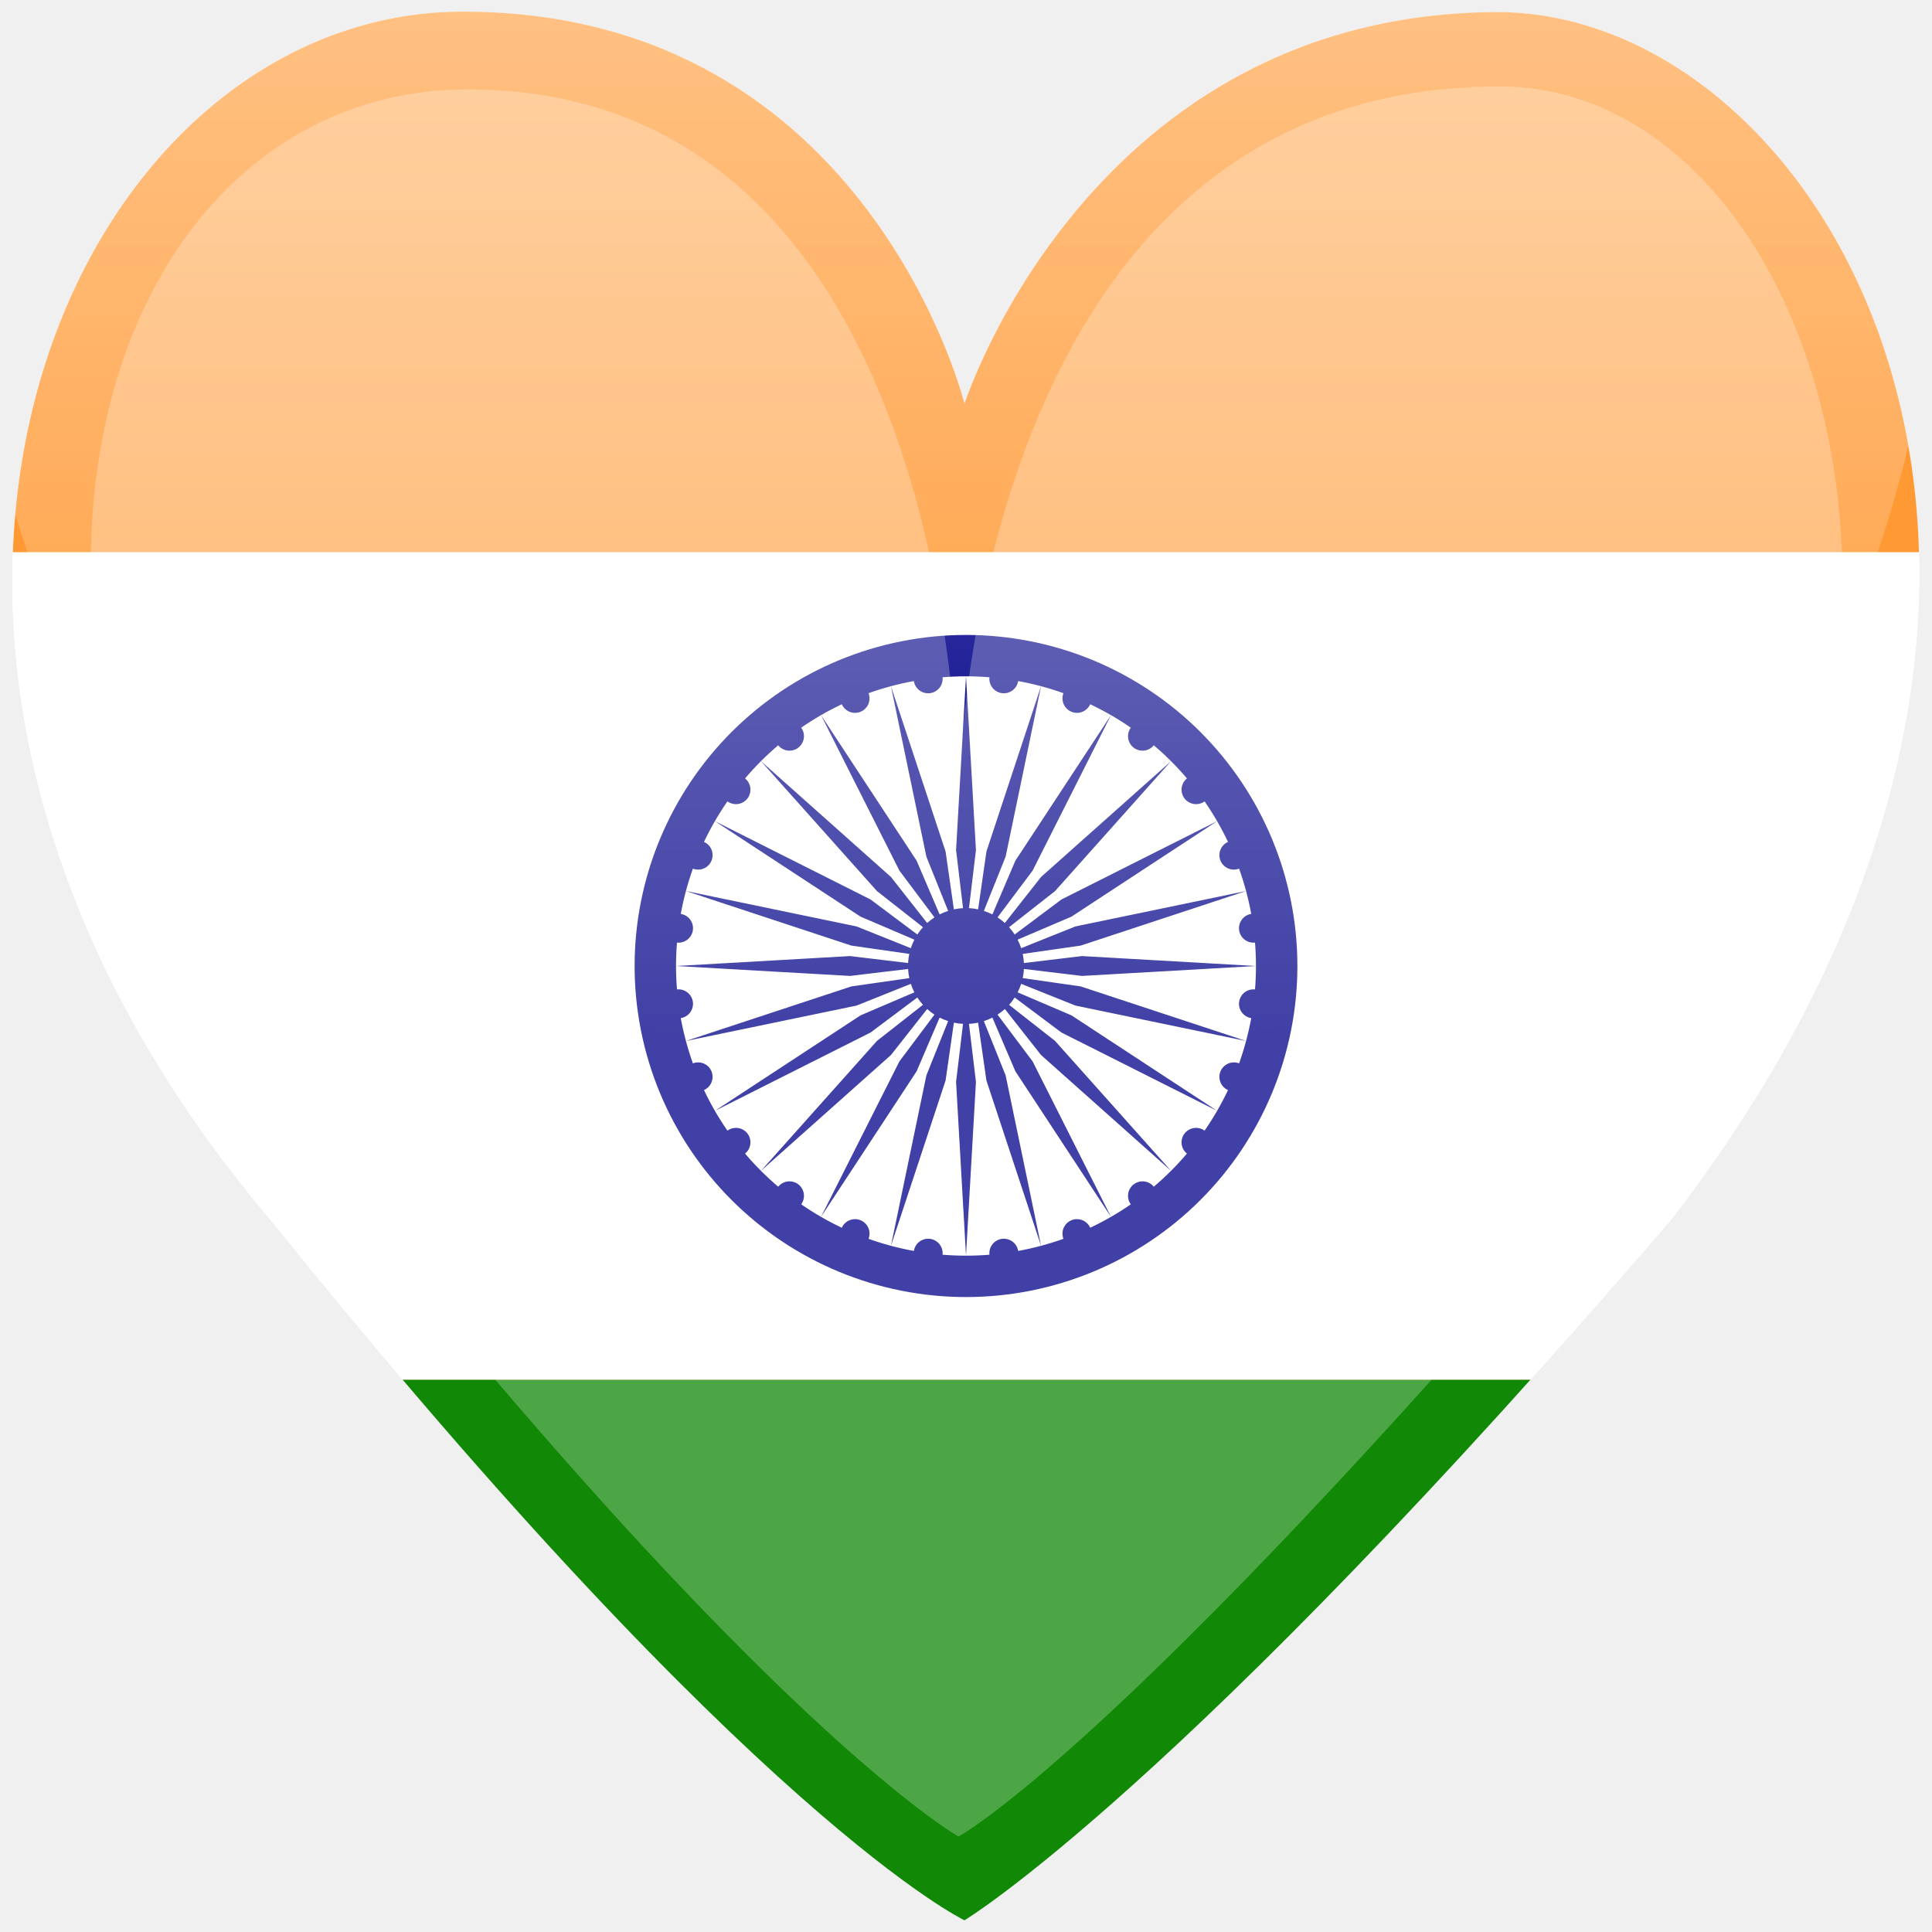
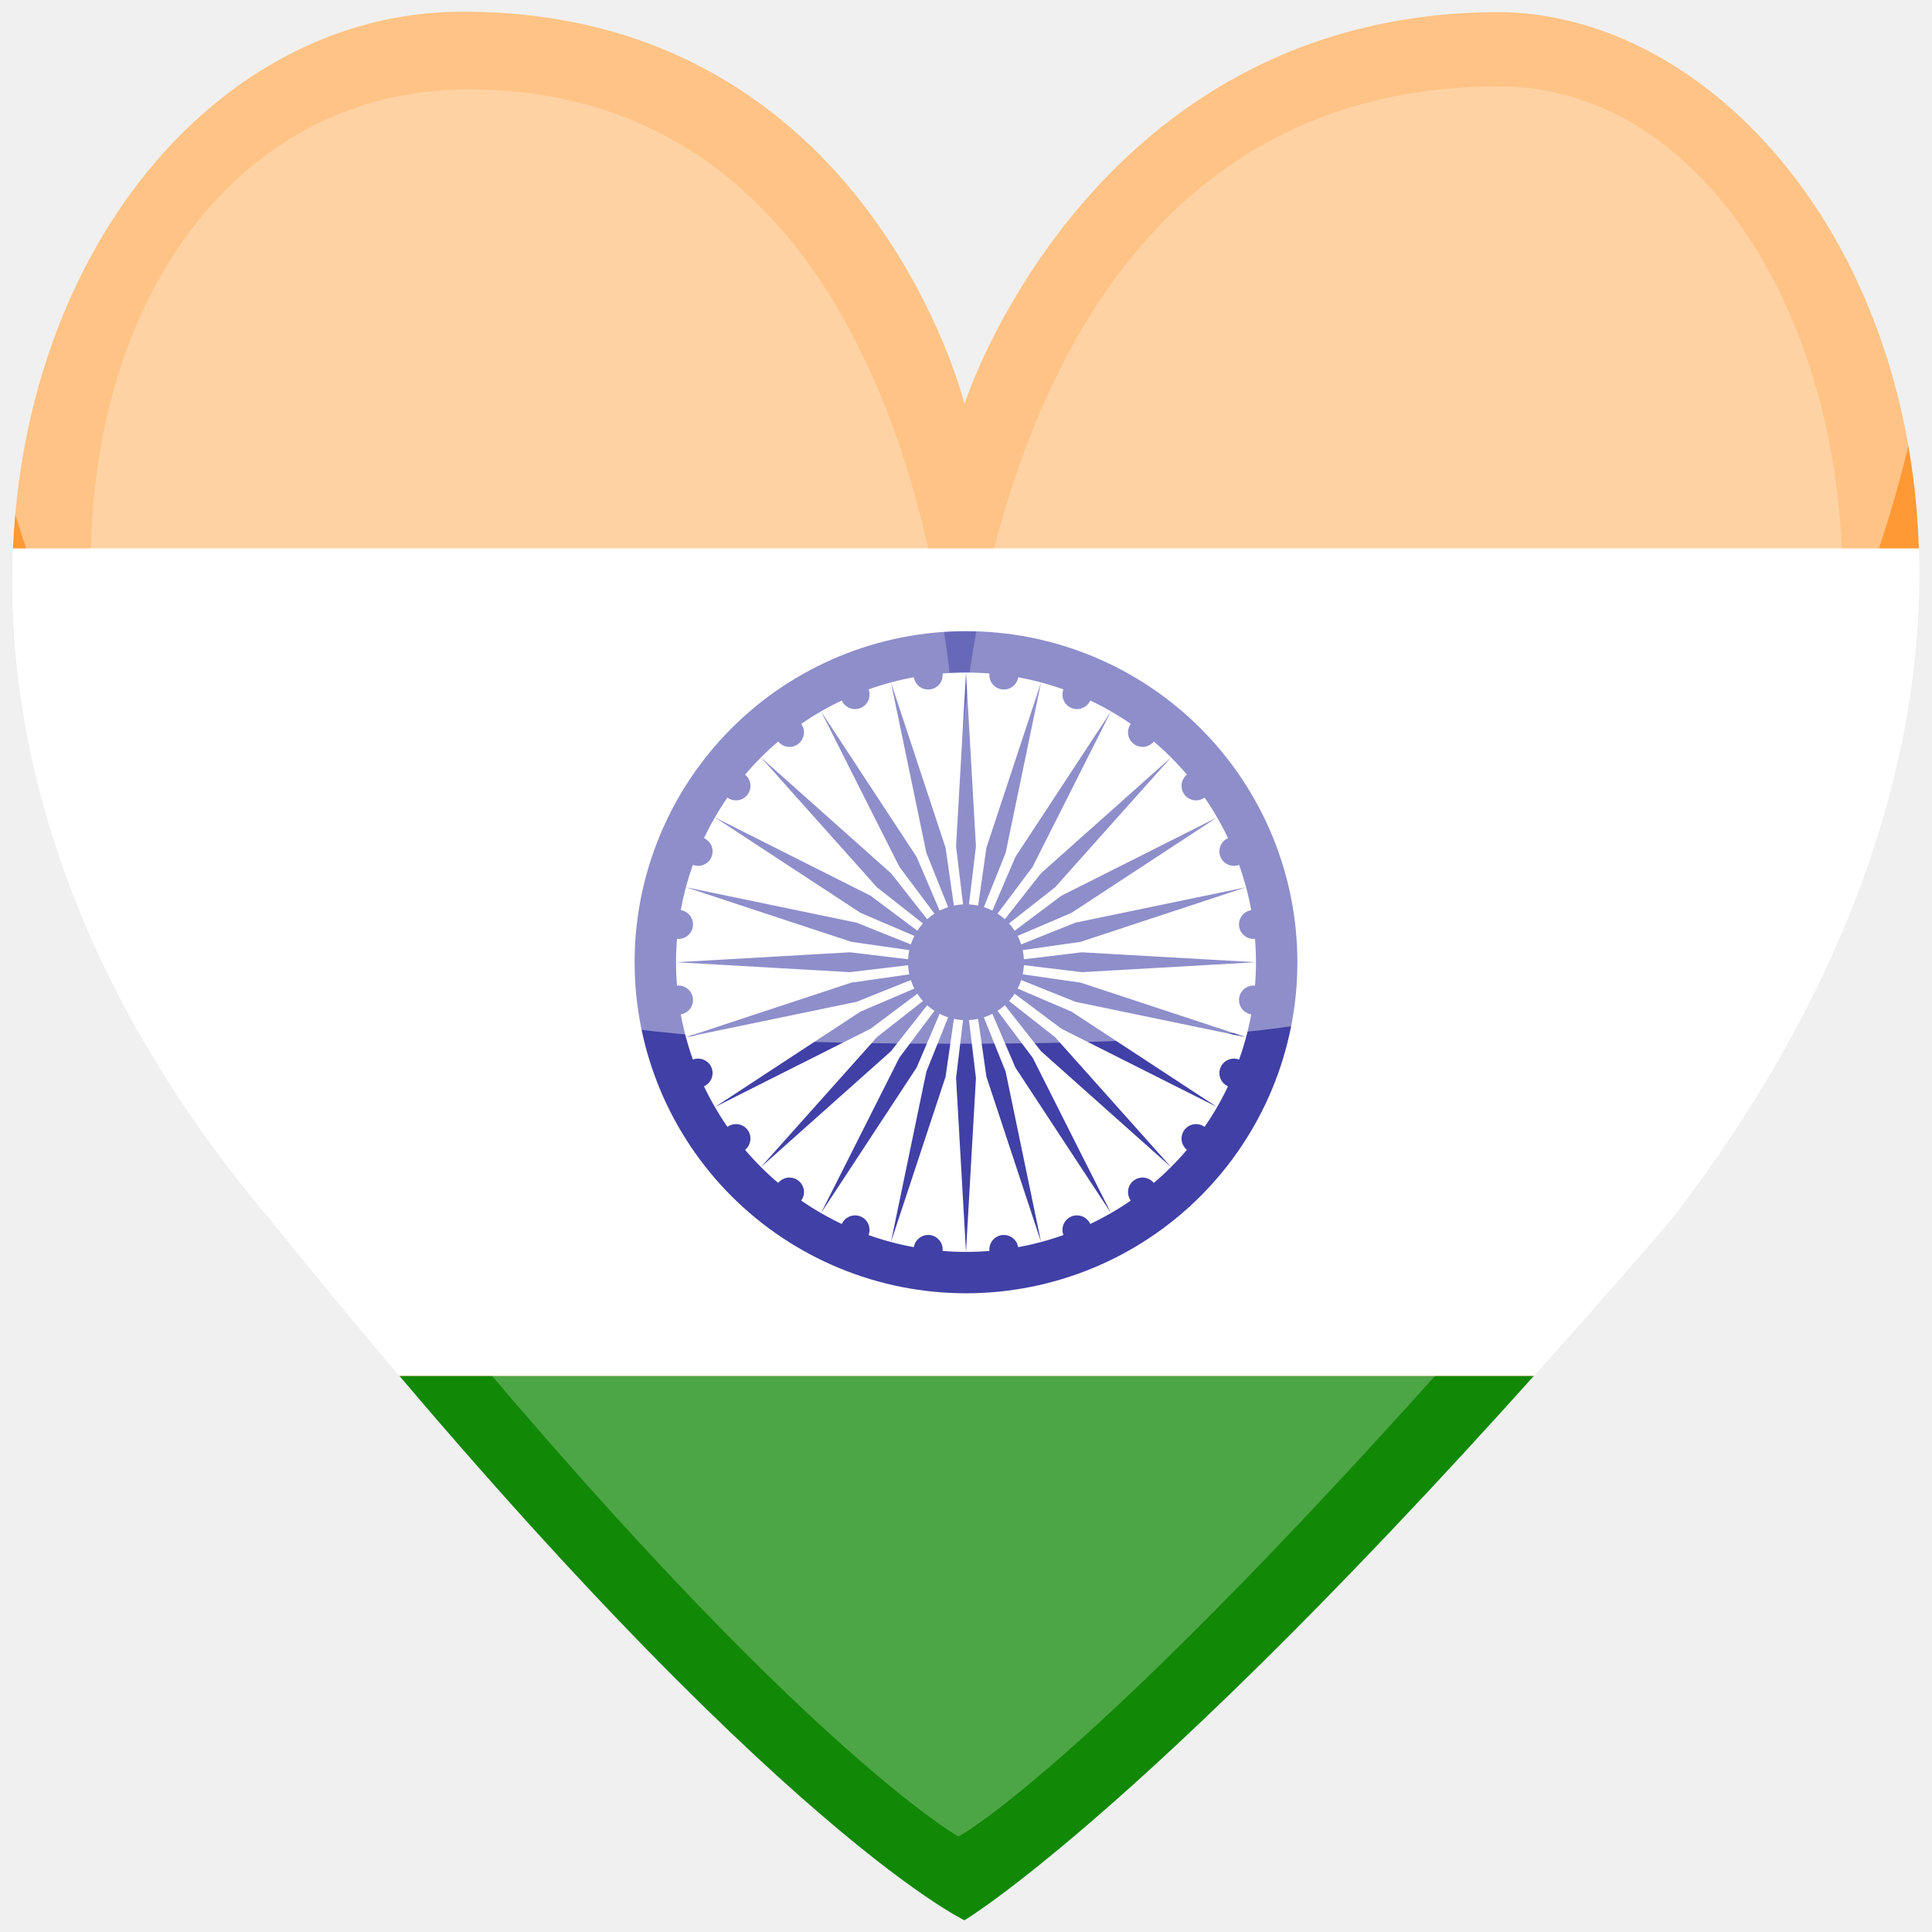
- <svg xmlns="http://www.w3.org/2000/svg" xmlns:xlink="http://www.w3.org/1999/xlink" width="512" height="512" fill="none">
-   <defs>
-     <path d="M255.6 107S288.9 3.2 397.4 3.2c88.7.8 174.3 152.2 45.9 319.5-130.7 152.1-187.7 186.2-187.7 186.2s-55.5-26.2-183.8-185.5C-58.1 170.4 17.9 1.5 124.1 3.1 230.2 3.9 255.6 107 255.6 107Z" fill="#fff" id="reuse-0" />
-   </defs>
-   <use xlink:href="#reuse-0" />
-   <mask id="a" style="mask-type:alpha" maskUnits="userSpaceOnUse" x="3" y="3" width="506" height="506">
-     <use xlink:href="#reuse-0" />
+ <svg xmlns="http://www.w3.org/2000/svg" width="512" height="512" viewBox="0 0 512 512" fill="none">
+   <path d="M255.6 107C255.6 107 288.9 3.2 397.4 3.2C486.1 4 571.7 155.4 443.3 322.7C312.6 474.8 255.6 508.9 255.6 508.9C255.6 508.9 200.1 482.7 71.8 323.4C-58.1 170.4 17.9 1.5 124.1 3.1C230.2 3.9 255.6 107 255.6 107Z" fill="white" />
+   <mask id="mask0_408:1545" style="mask-type:alpha" maskUnits="userSpaceOnUse" x="3" y="3" width="506" height="506">
+     <path d="M255.6 107C255.6 107 288.9 3.2 397.4 3.2C486.1 4 571.7 155.4 443.3 322.7C312.6 474.8 255.6 508.9 255.6 508.9C255.6 508.9 200.1 482.7 71.8 323.4C-58.1 170.4 17.9 1.5 124.1 3.1C230.2 3.9 255.6 107 255.6 107Z" fill="white" />
  </mask>
-   <g mask="url(#a)">
-     <path d="M750-73h-988v658h988V-73Z" fill="#F93" />
-     <path d="M750 146.333h-988v219.334h988V146.333Z" fill="#fff" />
-     <path d="M750 365.667h-988V585h988V365.667Z" fill="#128807" />
-     <path d="M256.001 168.267c-11.533-.001-22.953 2.269-33.609 6.678-10.655 4.409-20.337 10.871-28.492 19.018-8.155 8.147-14.624 17.819-19.037 28.463a87.655 87.655 0 0 0-6.685 33.575c0 11.521 2.272 22.93 6.685 33.574 4.414 10.644 10.883 20.316 19.038 28.463 8.155 8.146 17.837 14.609 28.492 19.017 10.655 4.409 22.075 6.678 33.608 6.678 23.292 0 45.629-9.243 62.099-25.696 16.469-16.453 25.722-38.768 25.722-62.036 0-11.521-2.271-22.93-6.684-33.574-4.414-10.645-10.882-20.316-19.037-28.463-8.155-8.147-17.837-14.61-28.492-19.019-10.655-4.409-22.075-6.678-33.608-6.678Zm0 10.967c2.073 0 4.145.084 6.211.251-.106.996.182 1.993.802 2.779.62.786 1.522 1.3 2.515 1.431.994.13 1.999-.132 2.801-.731.802-.6 1.339-1.488 1.495-2.477 2.039.373 4.061.827 6.063 1.363 2.002.535 3.982 1.152 5.934 1.847-.361.935-.341 1.974.054 2.895.396.921 1.136 1.65 2.063 2.033.926.382 1.964.388 2.894.016.93-.372 1.678-1.091 2.085-2.006 1.873.887 3.709 1.85 5.505 2.886 1.795 1.035 3.547 2.142 5.253 3.318-.59.81-.841 1.817-.698 2.808.143.991.668 1.887 1.462 2.497.796.61 1.798.885 2.793.767.996-.119 1.905-.621 2.535-1.4 1.58 1.341 3.105 2.744 4.571 4.208 1.464 1.464 2.869 2.987 4.211 4.565-.779.629-1.281 1.538-1.399 2.532-.119.994.156 1.994.766 2.789.61.794 1.507 1.319 2.499 1.462.992.143 2.001-.107 2.811-.696 1.178 1.704 2.286 3.454 3.322 5.248v.002c1.037 1.792 2 3.625 2.889 5.495-.917.406-1.639 1.154-2.011 2.084-.372.93-.366 1.968.018 2.894.385.923 1.115 1.661 2.036 2.055.92.393 1.958.412 2.893.053.696 1.951 1.313 3.929 1.849 5.93h.003c.536 2.001.991 4.022 1.363 6.059-.989.156-1.879.692-2.479 1.494-.599.801-.862 1.805-.732 2.798.132.992.646 1.893 1.433 2.513.787.619 1.785.906 2.781.801.168 2.064.252 4.133.252 6.204 0 2.071-.084 4.141-.252 6.205-.144-.016-.288-.024-.433-.023-.927.007-1.821.348-2.515.962-.695.613-1.144 1.456-1.266 2.375-.13.992.133 1.996.732 2.797.6.802 1.49 1.338 2.479 1.494-.372 2.037-.827 4.058-1.363 6.059-.537 2-1.154 3.978-1.85 5.928-.469-.181-.97-.268-1.473-.256-.743.017-1.466.25-2.08.67-.614.421-1.093 1.01-1.378 1.696-.383.925-.389 1.963-.018 2.893.372.929 1.093 1.677 2.008 2.083-.888 1.871-1.852 3.706-2.888 5.5-1.036 1.793-2.145 3.544-3.322 5.247-.649-.472-1.429-.73-2.231-.736-.594-.005-1.181.128-1.715.389-.534.26-1 .64-1.362 1.111-.611.794-.886 1.795-.768 2.79.117.994.62 1.903 1.399 2.533a76.989 76.989 0 0 1-4.212 4.563c-1.465 1.464-2.989 2.869-4.568 4.21-.363-.45-.823-.811-1.346-1.058-.523-.247-1.095-.373-1.674-.368-.834.007-1.643.286-2.305.793-.796.609-1.321 1.505-1.465 2.496-.144.991.106 1.999.696 2.809a77.162 77.162 0 0 1-5.251 3.318 77.2 77.2 0 0 1-5.505 2.884c-.308-.693-.815-1.279-1.456-1.684-.64-.405-1.387-.612-2.145-.594-.474.01-.942.109-1.38.29-.926.383-1.665 1.112-2.06 2.032-.395.92-.415 1.957-.055 2.891-1.952.696-3.932 1.312-5.934 1.848v.002c-2.002.536-4.024.99-6.063 1.363-.022-.142-.051-.282-.089-.42-.221-.806-.701-1.517-1.364-2.026-.663-.509-1.475-.788-2.312-.794-.177-.001-.355.009-.531.032a3.84 3.84 0 0 0-2.515 1.431c-.62.786-.908 1.783-.802 2.778-2.066.168-4.138.252-6.211.252h-.002c-2.073 0-4.145-.084-6.211-.252.054-.497.01-1-.129-1.48-.209-.714-.621-1.353-1.187-1.837-.566-.485-1.26-.795-1.999-.892-.176-.024-.353-.035-.531-.034-.91.007-1.788.337-2.478.93-.689.594-1.145 1.413-1.287 2.311-2.039-.372-4.062-.826-6.065-1.362-2.002-.536-3.982-1.152-5.934-1.848.288-.746.336-1.564.136-2.339-.149-.576-.43-1.109-.82-1.558-.391-.449-.881-.801-1.431-1.029-.494-.204-1.026-.303-1.561-.29-.727.018-1.435.241-2.04.644-.606.403-1.084.97-1.38 1.634a76.504 76.504 0 0 1-5.502-2.883c-1.795-1.036-3.548-2.144-5.253-3.321.34-.466.57-1.003.674-1.571.103-.567.078-1.151-.075-1.707-.223-.805-.703-1.516-1.366-2.024-.664-.509-1.476-.788-2.313-.794-.577-.003-1.148.123-1.669.37-.522.247-.981.608-1.344 1.056-1.58-1.34-3.104-2.744-4.57-4.207a76.413 76.413 0 0 1-4.214-4.565c.59-.477 1.025-1.116 1.252-1.839.226-.723.234-1.497.021-2.224-.133-.456-.349-.883-.638-1.26-.362-.471-.829-.852-1.364-1.113-.534-.26-1.122-.393-1.717-.388-.802.008-1.581.265-2.228.737-1.178-1.703-2.286-3.453-3.323-5.246-1.036-1.793-2-3.628-2.888-5.499.832-.369 1.505-1.022 1.9-1.841s.487-1.751.258-2.631c-.044-.173-.101-.342-.168-.506-.297-.716-.804-1.325-1.454-1.748-.65-.423-1.413-.639-2.188-.621-.441.011-.876.098-1.287.256-.696-1.949-1.313-3.926-1.849-5.925-.537-2.001-.993-4.022-1.366-6.06.99-.155 1.88-.691 2.48-1.492.6-.802.863-1.806.733-2.799-.024-.174-.059-.345-.107-.514-.221-.806-.7-1.518-1.363-2.027-.663-.509-1.474-.789-2.31-.796-.146 0-.291.007-.436.023-.168-2.064-.252-4.134-.252-6.204 0-2.071.084-4.141.252-6.205.997.106 1.996-.181 2.784-.801.787-.619 1.301-1.522 1.432-2.515.069-.528.027-1.065-.123-1.575-.204-.699-.603-1.325-1.151-1.805-.547-.481-1.219-.796-1.939-.909.745-4.076 1.82-8.085 3.213-11.987.935.36 1.974.34 2.896-.054.921-.395 1.651-1.134 2.035-2.059.32-.77.381-1.623.172-2.43-.145-.56-.415-1.079-.789-1.52-.375-.441-.844-.791-1.373-1.026.887-1.87 1.85-3.704 2.886-5.497 1.036-1.793 2.145-3.544 3.322-5.248.81.59 1.819.84 2.811.697.992-.142 1.889-.666 2.499-1.46.363-.471.611-1.02.725-1.603.114-.583.091-1.184-.067-1.757-.214-.773-.666-1.46-1.291-1.963 1.342-1.578 2.748-3.101 4.214-4.566 1.465-1.464 2.989-2.868 4.568-4.209.63.779 1.539 1.281 2.535 1.399.995.118 1.997-.157 2.793-.767.615-.471 1.073-1.117 1.314-1.853.241-.735.253-1.527.036-2.27-.125-.424-.322-.824-.583-1.181 1.704-1.177 3.456-2.284 5.25-3.319 1.796-1.036 3.632-1.998 5.505-2.886.406.917 1.155 1.638 2.086 2.01.931.372 1.971.366 2.898-.017.856-.355 1.555-1.007 1.967-1.836.413-.829.512-1.779.279-2.675v-.002c-.037-.14-.082-.278-.134-.413 1.952-.696 3.932-1.313 5.934-1.85 2.003-.535 4.026-.99 6.065-1.362.156.988.692 1.877 1.494 2.477.802.599 1.806.862 2.8.733.993-.131 1.896-.645 2.516-1.432.62-.787.907-1.784.801-2.78 2.067-.168 4.14-.252 6.213-.252v.001Zm0 0-2.634 46.06 1.847 15.374c-.816.042-1.627.149-2.426.32l-2.199-15.329-14.477-43.809 9.387 45.171 5.769 14.375c-.777.25-1.533.563-2.26.934l-6.093-14.239-25.338-38.573 20.775 41.205 9.292 12.393c-.685.444-1.333.941-1.938 1.487l-9.576-12.177-34.466-30.707 30.74 34.429 12.188 9.566c-.547.606-1.045 1.254-1.489 1.938l-12.405-9.285-41.247-20.749 38.612 25.308 14.253 6.091c-.371.726-.684 1.481-.935 2.258l-14.389-5.765-45.215-9.378 43.851 14.463 15.345 2.198c-.171.798-.278 1.607-.32 2.421l-15.39-1.845-46.107 2.632 46.107 2.632 15.39-1.845c.042.815.149 1.625.32 2.423l-15.345 2.197-43.851 14.462 45.215-9.378 14.389-5.762c.251.774.562 1.528.933 2.253l-14.251 6.091-38.61 25.312 41.245-20.753 12.405-9.285c.444.684.942 1.332 1.489 1.938l-12.188 9.566-30.74 34.431 34.466-30.709 9.576-12.175c.605.546 1.252 1.043 1.936 1.487l-9.29 12.391-20.772 41.204 25.335-38.573 6.093-14.235c.727.37 1.483.683 2.26.933l-5.766 14.372-9.39 45.172 14.479-43.809 2.199-15.327c.798.171 1.607.278 2.422.32l-1.845 15.374 2.632 46.058 2.637-46.058-1.85-15.374c.816-.041 1.627-.147 2.426-.317l2.199 15.326 14.477 43.805-9.387-45.167-5.769-14.375c.777-.25 1.533-.563 2.26-.933l6.098 14.238 25.333 38.57-20.77-41.202-9.295-12.393c.684-.444 1.331-.941 1.936-1.487l9.578 12.175 34.464 30.707-30.738-34.429-12.187-9.566c.546-.606 1.044-1.254 1.488-1.938l12.403 9.285 41.245 20.751-38.61-25.31-14.251-6.091c.371-.725.684-1.479.935-2.253l14.389 5.76 45.215 9.38-43.851-14.465-15.344-2.196c.17-.798.276-1.609.318-2.424l15.391 1.848 46.105-2.632-46.105-2.632-15.391 1.843c-.042-.813-.148-1.622-.318-2.419l15.344-2.196 43.849-14.465-45.213 9.38-14.389 5.76c-.251-.775-.563-1.529-.935-2.255l14.251-6.091 38.612-25.305-41.247 20.746-12.403 9.285c-.444-.684-.942-1.331-1.488-1.936l12.187-9.568 30.741-34.429-34.467 30.707-9.576 12.177c-.606-.546-1.255-1.043-1.94-1.487l9.295-12.393 20.772-41.202-25.336 38.57-6.095 14.239c-.726-.371-1.481-.683-2.257-.934l5.768-14.375 9.385-45.171-14.475 43.809-2.201 15.329c-.798-.171-1.608-.278-2.423-.32l1.847-15.374-2.635-46.06Z" fill="#008" />
-     <path opacity=".41" d="M520.2-27.8C520.2 260.8 400.6 276.6 252.4 276.6c-148.2 0-267.7-15.8-267.7-304.4C-15.3-195.9 104.3-332.2 252.5-332.2c148.2 0 267.7 136.3 267.7 304.4Z" fill="url(#b)" />
+   <g mask="url(#mask0_408:1545)">
+     <path d="M750 -74H-238V584H750V-74Z" fill="#FF9933" />
+     <path d="M750 145.333H-238V364.667H750V145.333Z" fill="white" />
+     <path d="M750 364.667H-238V584H750V364.667Z" fill="#128807" />
+     <path d="M256.001 167.267C244.468 167.266 233.048 169.536 222.392 173.945C211.737 178.354 202.055 184.816 193.9 192.963C185.745 201.11 179.276 210.782 174.863 221.426C170.45 232.07 168.178 243.479 168.178 255.001C168.178 266.522 170.45 277.931 174.863 288.575C179.277 299.219 185.746 308.891 193.901 317.038C202.056 325.184 211.738 331.647 222.393 336.055C233.048 340.464 244.468 342.733 256.001 342.733C279.293 342.733 301.63 333.49 318.1 317.037C334.569 300.584 343.822 278.269 343.822 255.001C343.822 243.48 341.551 232.071 337.138 221.427C332.724 210.782 326.256 201.111 318.101 192.964C309.946 184.817 300.264 178.354 289.609 173.945C278.954 169.536 267.534 167.267 256.001 167.267V167.267ZM256.001 178.234C258.074 178.234 260.146 178.318 262.212 178.485C262.106 179.481 262.394 180.478 263.014 181.264C263.634 182.05 264.536 182.564 265.529 182.695C266.523 182.825 267.528 182.563 268.33 181.964C269.132 181.364 269.669 180.476 269.825 179.487C271.864 179.86 273.886 180.314 275.888 180.85C277.89 181.385 279.87 182.002 281.822 182.697C281.461 183.632 281.481 184.671 281.876 185.592C282.272 186.513 283.012 187.242 283.939 187.625C284.865 188.007 285.903 188.013 286.833 187.641C287.763 187.269 288.511 186.55 288.918 185.635C290.791 186.522 292.627 187.485 294.423 188.521C296.218 189.556 297.97 190.663 299.676 191.839C299.086 192.649 298.835 193.656 298.978 194.647C299.121 195.638 299.646 196.534 300.44 197.144C301.236 197.754 302.238 198.029 303.233 197.911C304.229 197.792 305.138 197.29 305.768 196.511C307.348 197.852 308.873 199.255 310.339 200.719C311.803 202.183 313.208 203.706 314.55 205.284C313.771 205.913 313.269 206.822 313.151 207.816C313.032 208.81 313.307 209.81 313.917 210.605C314.527 211.399 315.424 211.924 316.416 212.067C317.408 212.21 318.417 211.96 319.227 211.371C320.405 213.075 321.513 214.825 322.549 216.619V216.621C323.586 218.413 324.549 220.246 325.438 222.116C324.521 222.522 323.799 223.27 323.427 224.2C323.055 225.13 323.061 226.168 323.445 227.094C323.83 228.017 324.56 228.755 325.481 229.149C326.401 229.542 327.439 229.561 328.374 229.202C329.07 231.153 329.687 233.131 330.223 235.132H330.226C330.762 237.133 331.217 239.154 331.589 241.191C330.6 241.347 329.71 241.883 329.11 242.685C328.511 243.486 328.248 244.49 328.378 245.483C328.51 246.475 329.024 247.376 329.811 247.996C330.598 248.615 331.596 248.902 332.592 248.797C332.76 250.861 332.844 252.93 332.844 255.001C332.844 257.072 332.76 259.142 332.592 261.206C332.448 261.19 332.304 261.182 332.159 261.183C331.232 261.19 330.338 261.531 329.644 262.145C328.949 262.758 328.5 263.601 328.378 264.52C328.248 265.512 328.511 266.516 329.11 267.317C329.71 268.119 330.6 268.655 331.589 268.811C331.217 270.848 330.762 272.869 330.226 274.87C329.689 276.87 329.072 278.848 328.376 280.798C327.907 280.617 327.406 280.53 326.903 280.542C326.16 280.559 325.437 280.792 324.823 281.212C324.209 281.633 323.73 282.222 323.445 282.908C323.062 283.833 323.056 284.871 323.427 285.801C323.799 286.73 324.52 287.478 325.435 287.884C324.547 289.755 323.583 291.59 322.547 293.384C321.511 295.177 320.402 296.928 319.225 298.631C318.576 298.159 317.796 297.901 316.994 297.895C316.4 297.89 315.813 298.023 315.279 298.284C314.745 298.544 314.279 298.924 313.917 299.395C313.306 300.189 313.031 301.19 313.149 302.185C313.266 303.179 313.769 304.088 314.548 304.718C313.206 306.295 311.801 307.817 310.336 309.281C308.871 310.745 307.347 312.15 305.768 313.491C305.405 313.041 304.945 312.68 304.422 312.433C303.899 312.186 303.327 312.06 302.748 312.065C301.914 312.072 301.105 312.351 300.443 312.858C299.647 313.467 299.122 314.363 298.978 315.354C298.834 316.345 299.084 317.353 299.674 318.163C297.969 319.339 296.217 320.446 294.423 321.481C292.627 322.516 290.791 323.478 288.918 324.365C288.61 323.672 288.103 323.086 287.462 322.681C286.822 322.276 286.075 322.069 285.317 322.087C284.843 322.097 284.375 322.196 283.937 322.377C283.011 322.76 282.272 323.489 281.877 324.409C281.482 325.329 281.462 326.366 281.822 327.3C279.87 327.996 277.89 328.612 275.888 329.148V329.15C273.886 329.686 271.864 330.14 269.825 330.513C269.803 330.371 269.774 330.231 269.736 330.093C269.515 329.287 269.035 328.576 268.372 328.067C267.709 327.558 266.897 327.279 266.06 327.273C265.883 327.272 265.705 327.282 265.529 327.305C264.536 327.436 263.634 327.949 263.014 328.736C262.394 329.522 262.106 330.519 262.212 331.514C260.146 331.682 258.074 331.766 256.001 331.766H255.999C253.926 331.766 251.854 331.682 249.788 331.514C249.842 331.017 249.798 330.514 249.659 330.034C249.45 329.32 249.038 328.681 248.472 328.197C247.906 327.712 247.212 327.402 246.473 327.305C246.297 327.281 246.12 327.27 245.942 327.271C245.032 327.278 244.154 327.608 243.464 328.201C242.775 328.795 242.319 329.614 242.177 330.512C240.138 330.14 238.115 329.686 236.112 329.15C234.11 328.614 232.13 327.998 230.178 327.302C230.466 326.556 230.514 325.738 230.314 324.963C230.165 324.387 229.884 323.854 229.494 323.405C229.103 322.956 228.613 322.604 228.063 322.376C227.569 322.172 227.037 322.073 226.502 322.086C225.775 322.104 225.067 322.327 224.462 322.73C223.856 323.133 223.378 323.7 223.082 324.364C221.21 323.478 219.374 322.516 217.58 321.481C215.785 320.445 214.032 319.337 212.327 318.16C212.667 317.694 212.897 317.157 213.001 316.589C213.104 316.022 213.079 315.438 212.926 314.882C212.703 314.077 212.223 313.366 211.56 312.858C210.896 312.349 210.084 312.07 209.247 312.064C208.67 312.061 208.099 312.187 207.578 312.434C207.056 312.681 206.597 313.042 206.234 313.49C204.654 312.15 203.13 310.746 201.664 309.283C200.198 307.819 198.792 306.296 197.45 304.718C198.04 304.241 198.475 303.602 198.702 302.879C198.928 302.156 198.936 301.382 198.723 300.655C198.59 300.199 198.374 299.772 198.085 299.395C197.723 298.924 197.256 298.543 196.721 298.282C196.187 298.022 195.599 297.889 195.004 297.894C194.202 297.902 193.423 298.159 192.776 298.631C191.598 296.928 190.49 295.178 189.453 293.385C188.417 291.592 187.453 289.757 186.565 287.886C187.397 287.517 188.07 286.864 188.465 286.045C188.86 285.226 188.952 284.294 188.723 283.414C188.679 283.241 188.622 283.072 188.555 282.908C188.258 282.192 187.751 281.583 187.101 281.16C186.451 280.737 185.688 280.521 184.913 280.539C184.472 280.55 184.037 280.637 183.626 280.795C182.93 278.846 182.313 276.869 181.777 274.87C181.24 272.869 180.784 270.848 180.411 268.81C181.401 268.655 182.291 268.119 182.891 267.318C183.491 266.516 183.754 265.512 183.624 264.519C183.6 264.345 183.565 264.174 183.517 264.005C183.296 263.199 182.817 262.487 182.154 261.978C181.491 261.469 180.68 261.189 179.844 261.182C179.698 261.182 179.553 261.189 179.408 261.205C179.24 259.141 179.156 257.071 179.156 255.001C179.156 252.93 179.24 250.86 179.408 248.796C180.405 248.902 181.404 248.615 182.192 247.995C182.979 247.376 183.493 246.473 183.624 245.48C183.693 244.952 183.651 244.415 183.501 243.905C183.297 243.206 182.898 242.58 182.35 242.1C181.803 241.619 181.131 241.304 180.411 241.191C181.156 237.115 182.231 233.106 183.624 229.204C184.559 229.564 185.598 229.544 186.52 229.15C187.441 228.755 188.171 228.016 188.555 227.091C188.875 226.321 188.936 225.468 188.727 224.661C188.582 224.101 188.312 223.582 187.938 223.141C187.563 222.7 187.094 222.35 186.565 222.115C187.452 220.245 188.415 218.411 189.451 216.618C190.487 214.825 191.596 213.074 192.773 211.37C193.583 211.96 194.592 212.21 195.584 212.067C196.576 211.925 197.473 211.401 198.083 210.607C198.446 210.136 198.694 209.587 198.808 209.004C198.922 208.421 198.899 207.82 198.741 207.247C198.527 206.474 198.075 205.787 197.45 205.284C198.792 203.706 200.198 202.183 201.664 200.718C203.129 199.254 204.653 197.85 206.232 196.509C206.862 197.288 207.771 197.79 208.767 197.908C209.762 198.026 210.764 197.751 211.56 197.141C212.175 196.67 212.633 196.024 212.874 195.288C213.115 194.553 213.127 193.761 212.91 193.018C212.785 192.594 212.588 192.194 212.327 191.837C214.031 190.66 215.783 189.553 217.577 188.518C219.373 187.482 221.209 186.52 223.082 185.632C223.488 186.549 224.237 187.27 225.168 187.642C226.099 188.014 227.139 188.008 228.066 187.625C228.922 187.27 229.621 186.618 230.033 185.789C230.446 184.96 230.545 184.01 230.312 183.114V183.112C230.275 182.972 230.23 182.834 230.178 182.699C232.13 182.003 234.11 181.386 236.112 180.849C238.115 180.314 240.138 179.859 242.177 179.487C242.333 180.475 242.869 181.364 243.671 181.964C244.473 182.563 245.477 182.826 246.471 182.697C247.464 182.566 248.367 182.052 248.987 181.265C249.607 180.478 249.894 179.481 249.788 178.485C251.855 178.317 253.928 178.233 256.001 178.233V178.234V178.234ZM256.001 178.234L253.367 224.294L255.214 239.668C254.398 239.71 253.587 239.817 252.788 239.988L250.589 224.659L236.112 180.85L245.499 226.021L251.268 240.396C250.491 240.646 249.735 240.959 249.008 241.33L242.915 227.091L217.577 188.518L238.352 229.723L247.644 242.116C246.959 242.56 246.311 243.057 245.706 243.603L236.13 231.426L201.664 200.719L232.404 235.148L244.592 244.714C244.045 245.32 243.547 245.968 243.103 246.652L230.698 237.367L189.451 216.618L228.063 241.926L242.316 248.017C241.945 248.743 241.632 249.498 241.381 250.275L226.992 244.51L181.777 235.132L225.628 249.595L240.973 251.793C240.802 252.591 240.695 253.4 240.653 254.214L225.263 252.369L179.156 255.001L225.263 257.633L240.653 255.788C240.695 256.603 240.802 257.413 240.973 258.211L225.628 260.408L181.777 274.87L226.992 265.492L241.381 259.73C241.632 260.504 241.943 261.258 242.314 261.983L228.063 268.074L189.453 293.386L230.698 272.633L243.103 263.348C243.547 264.032 244.045 264.68 244.592 265.286L232.404 274.852L201.664 309.283L236.13 278.574L245.706 266.399C246.311 266.945 246.958 267.442 247.642 267.886L238.352 280.277L217.58 321.481L242.915 282.908L249.008 268.673C249.735 269.043 250.491 269.356 251.268 269.606L245.502 283.978L236.112 329.15L250.591 285.341L252.79 270.014C253.588 270.185 254.397 270.292 255.212 270.334L253.367 285.708L255.999 331.766L258.636 285.708L256.786 270.334C257.602 270.293 258.413 270.187 259.212 270.017L261.411 285.343L275.888 329.148L266.501 283.981L260.732 269.606C261.509 269.356 262.265 269.043 262.992 268.673L269.09 282.911L294.423 321.481L273.653 280.279L264.358 267.886C265.042 267.442 265.689 266.945 266.294 266.399L275.872 278.574L310.336 309.281L279.598 274.852L267.411 265.286C267.957 264.68 268.455 264.032 268.899 263.348L281.302 272.633L322.547 293.384L283.937 268.074L269.686 261.983C270.057 261.258 270.37 260.504 270.621 259.73L285.01 265.49L330.225 274.87L286.374 260.405L271.03 258.209C271.2 257.411 271.306 256.6 271.348 255.785L286.739 257.633L332.844 255.001L286.739 252.369L271.348 254.212C271.306 253.399 271.2 252.59 271.03 251.793L286.374 249.597L330.223 235.132L285.01 244.512L270.621 250.272C270.37 249.497 270.058 248.743 269.686 248.017L283.937 241.926L322.549 216.621L281.302 237.367L268.899 246.652C268.455 245.968 267.957 245.321 267.411 244.716L279.598 235.148L310.339 200.719L275.872 231.426L266.296 243.603C265.69 243.057 265.041 242.56 264.356 242.116L273.651 229.723L294.423 188.521L269.087 227.091L262.992 241.33C262.266 240.959 261.511 240.647 260.735 240.396L266.503 226.021L275.888 180.85L261.413 224.659L259.212 239.988C258.414 239.817 257.604 239.71 256.789 239.668L258.636 224.294L256.001 178.234V178.234Z" fill="#000088" />
+     <path opacity="0.41" d="M520.2 -27.8C520.2 260.8 400.6 276.6 252.4 276.6C104.2 276.6 -15.3 260.8 -15.3 -27.8C-15.3 -195.9 104.3 -332.2 252.5 -332.2C400.7 -332.2 520.2 -195.9 520.2 -27.8Z" fill="white" />
  </g>
-   <path opacity=".25" d="M254 212.4s.8-189.5 143.4-189.5c86.4 0 137.8 162.5 30.1 287.8C296 464.5 254 486.7 254 486.7s-50.7-28.5-167.2-175.2C-22.5 174.4 24.3 22.1 125.7 23.7 255.6 25.3 254 212.4 254 212.4Z" fill="#fff" />
-   <defs>
-     <linearGradient id="b" x1="252.45" y1="-11.5" x2="252.45" y2="276.6" gradientUnits="userSpaceOnUse">
-       <stop stop-color="#fff" />
-       <stop offset="1" stop-color="#fff" stop-opacity="0" />
-     </linearGradient>
-   </defs>
+   <path opacity="0.25" d="M254 212.4C254 212.4 254.8 22.9 397.4 22.9C483.8 22.9 535.2 185.4 427.5 310.7C296 464.5 254 486.7 254 486.7C254 486.7 203.3 458.2 86.8 311.5C-22.5 174.4 24.3 22.1 125.7 23.7C255.6 25.3 254 212.4 254 212.4Z" fill="white" />
</svg>
